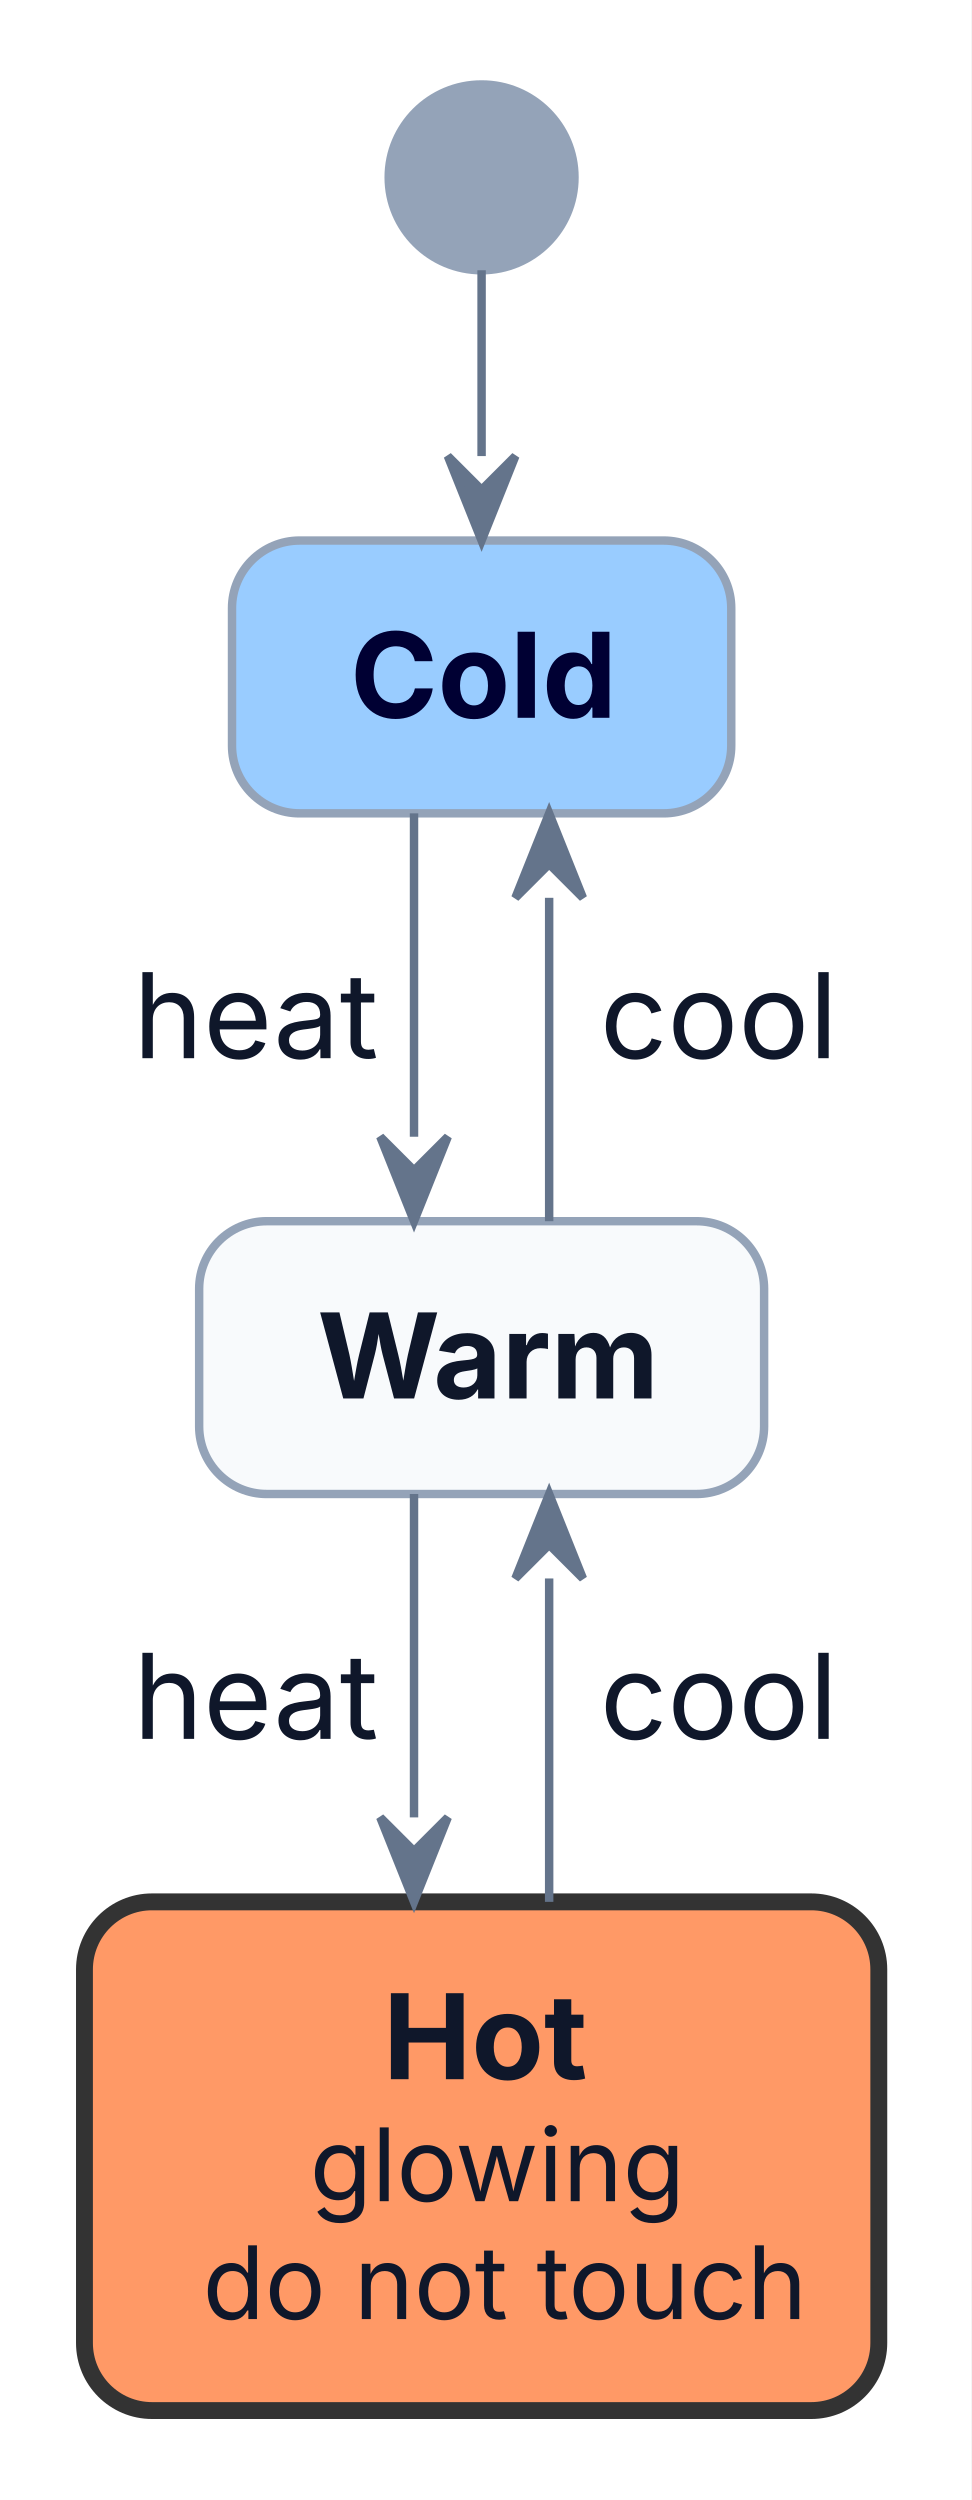
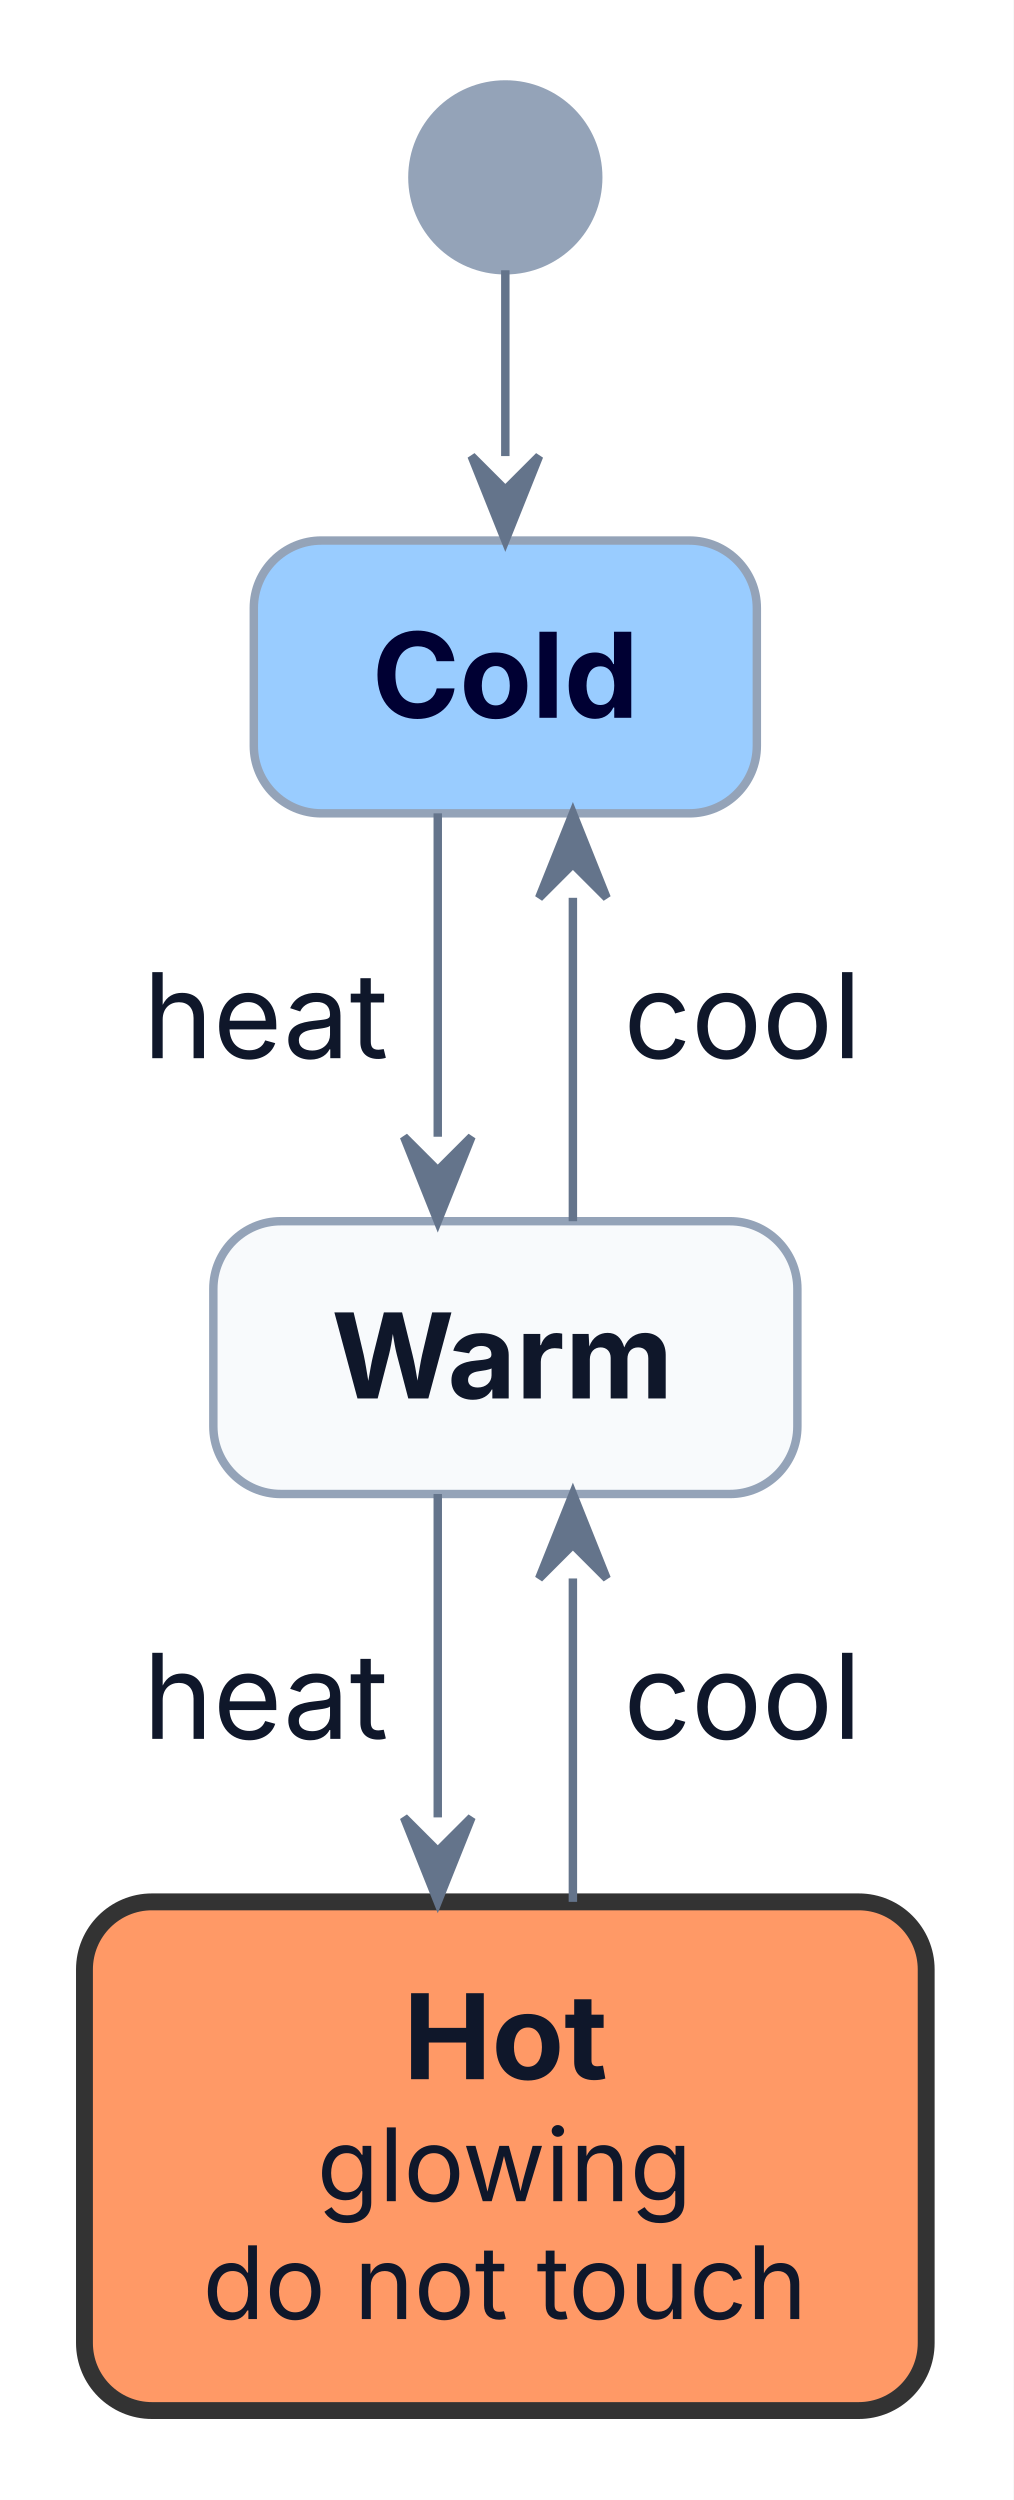
- <svg xmlns="http://www.w3.org/2000/svg" width="115" height="296" viewBox="0 0 115 296">
-   <rect x="0" y="0" width="115" height="296" fill="#FFFFFF" />
+ <svg xmlns="http://www.w3.org/2000/svg" width="120" height="296" viewBox="0 0 120 296">
+   <rect x="0" y="0" width="120" height="296" fill="#FFFFFF" />
  <g transform="translate(10,10)">
    <g>
-       <ellipse cx="47.02" cy="11" rx="11" ry="11" fill="#94A3B8" stroke="#94A3B8" stroke-width="1" />
-       <rect x="17.47" y="54" width="59.11" height="32.3" rx="8" ry="8" fill="#99CCFF" stroke="#94A3B8" stroke-width="1" />
-       <rect x="13.58" y="134.59" width="66.89" height="32.3" rx="8" ry="8" fill="#F8FAFC" stroke="#94A3B8" stroke-width="1" />
-       <rect x="0" y="215.18" width="94.05" height="60.23" rx="8" ry="8" fill="#FF9966" stroke="#333333" stroke-width="2" />
+       <ellipse cx="49.83" cy="11" rx="11" ry="11" fill="#94A3B8" stroke="#94A3B8" stroke-width="1" />
+       <rect x="20.05" y="54" width="59.56" height="32.3" rx="8" ry="8" fill="#99CCFF" stroke="#94A3B8" stroke-width="1" />
+       <rect x="15.26" y="134.59" width="69.15" height="32.3" rx="8" ry="8" fill="#F8FAFC" stroke="#94A3B8" stroke-width="1" />
+       <rect x="0" y="215.18" width="99.66" height="60.23" rx="8" ry="8" fill="#FF9966" stroke="#333333" stroke-width="2" />
    </g>
    <g id="lines">
-       <polyline points="47.02,22 47.02,44" fill="none" stroke="#64748B" stroke-width="1" />
-       <polyline points="39.02,86.3 39.02,124.59" fill="none" stroke="#64748B" stroke-width="1" />
-       <polyline points="39.02,166.89 39.02,205.18" fill="none" stroke="#64748B" stroke-width="1" />
-       <polyline points="55.02,215.18 55.02,176.89" fill="none" stroke="#64748B" stroke-width="1" />
-       <polyline points="55.02,134.59 55.02,96.3" fill="none" stroke="#64748B" stroke-width="1" />
-       <polygon points="43.02,44 47.02,54 51.02,44 47.02,48" fill="#64748B" stroke="#64748B" stroke-width="1" />
-       <polygon points="35.02,124.59 39.02,134.59 43.02,124.59 39.02,128.59" fill="#64748B" stroke="#64748B" stroke-width="1" />
-       <polygon points="35.02,205.18 39.02,215.18 43.02,205.18 39.02,209.18" fill="#64748B" stroke="#64748B" stroke-width="1" />
-       <polygon points="59.02,176.89 55.02,166.89 51.02,176.89 55.02,172.89" fill="#64748B" stroke="#64748B" stroke-width="1" />
-       <polygon points="59.02,96.3 55.02,86.3 51.02,96.3 55.02,92.3" fill="#64748B" stroke="#64748B" stroke-width="1" />
+       <polyline points="49.83,22 49.83,44" fill="none" stroke="#64748B" stroke-width="1" />
+       <polyline points="41.83,86.3 41.83,124.59" fill="none" stroke="#64748B" stroke-width="1" />
+       <polyline points="41.83,166.89 41.83,205.18" fill="none" stroke="#64748B" stroke-width="1" />
+       <polyline points="57.83,215.18 57.83,176.89" fill="none" stroke="#64748B" stroke-width="1" />
+       <polyline points="57.83,134.59 57.83,96.3" fill="none" stroke="#64748B" stroke-width="1" />
+       <polygon points="45.83,44 49.83,54 53.83,44 49.83,48" fill="#64748B" stroke="#64748B" stroke-width="1" />
+       <polygon points="37.83,124.59 41.83,134.59 45.83,124.59 41.83,128.59" fill="#64748B" stroke="#64748B" stroke-width="1" />
+       <polygon points="37.83,205.18 41.83,215.18 45.83,205.18 41.83,209.18" fill="#64748B" stroke="#64748B" stroke-width="1" />
+       <polygon points="61.83,176.89 57.83,166.89 53.83,176.89 57.83,172.89" fill="#64748B" stroke="#64748B" stroke-width="1" />
+       <polygon points="61.83,96.3 57.83,86.3 53.83,96.3 57.83,92.3" fill="#64748B" stroke="#64748B" stroke-width="1" />
    </g>
    <g>
      <text font-family="Inter, ui-sans-serif, system-ui, -apple-system, Segoe UI, DejaVu Sans, Liberation Sans, Arial, Liberation Sans, Arimo, Helvetica, Nimbus Sans, sans-serif, Noto Color Emoji, Apple Color Emoji, Segoe UI Emoji" xml:space="preserve">
-         <tspan x="31.47" y="74.99" font-size="14" fill="#000033" font-weight="bold" textLength="31.11" lengthAdjust="spacing">Cold</tspan>
+         <tspan x="34.05" y="74.99" font-size="14" fill="#000033" font-weight="bold" textLength="31.56" lengthAdjust="spacing">Cold</tspan>
      </text>
      <text font-family="Inter, ui-sans-serif, system-ui, -apple-system, Segoe UI, DejaVu Sans, Liberation Sans, Arial, Liberation Sans, Arimo, Helvetica, Nimbus Sans, sans-serif, Noto Color Emoji, Apple Color Emoji, Segoe UI Emoji" xml:space="preserve">
-         <tspan x="27.58" y="155.58" font-size="14" fill="#0F172A" font-weight="bold" textLength="38.89" lengthAdjust="spacing">Warm</tspan>
+         <tspan x="29.26" y="155.58" font-size="14" fill="#0F172A" font-weight="bold" textLength="41.15" lengthAdjust="spacing">Warm</tspan>
      </text>
      <text font-family="Inter, ui-sans-serif, system-ui, -apple-system, Segoe UI, DejaVu Sans, Liberation Sans, Arial, Liberation Sans, Arimo, Helvetica, Nimbus Sans, sans-serif, Noto Color Emoji, Apple Color Emoji, Segoe UI Emoji" xml:space="preserve">
-         <tspan x="35.36" y="236.18" font-size="14" fill="#0F172A" font-weight="bold" textLength="23.32" lengthAdjust="spacing">Hot</tspan>
+         <tspan x="37.75" y="236.18" font-size="14" fill="#0F172A" font-weight="bold" textLength="24.16" lengthAdjust="spacing">Hot</tspan>
      </text>
      <text font-family="Inter, ui-sans-serif, system-ui, -apple-system, Segoe UI, DejaVu Sans, Liberation Sans, Arial, Liberation Sans, Arimo, Helvetica, Nimbus Sans, sans-serif, Noto Color Emoji, Apple Color Emoji, Segoe UI Emoji" xml:space="preserve">
-         <tspan x="26.68" y="250.62" font-size="12" fill="#0F172A" textLength="40.68" lengthAdjust="spacing">glowing</tspan>
+         <tspan x="27.52" y="250.62" font-size="12" fill="#0F172A" textLength="44.63" lengthAdjust="spacing">glowing</tspan>
      </text>
      <text font-family="Inter, ui-sans-serif, system-ui, -apple-system, Segoe UI, DejaVu Sans, Liberation Sans, Arial, Liberation Sans, Arimo, Helvetica, Nimbus Sans, sans-serif, Noto Color Emoji, Apple Color Emoji, Segoe UI Emoji" xml:space="preserve">
-         <tspan x="14" y="264.58" font-size="12" fill="#0F172A" textLength="66.05" lengthAdjust="spacing">do not touch</tspan>
+         <tspan x="14" y="264.58" font-size="12" fill="#0F172A" textLength="71.66" lengthAdjust="spacing">do not touch</tspan>
      </text>
      <text font-family="Inter, ui-sans-serif, system-ui, -apple-system, Segoe UI, DejaVu Sans, Liberation Sans, Arial, Liberation Sans, Arimo, Helvetica, Nimbus Sans, sans-serif, Noto Color Emoji, Apple Color Emoji, Segoe UI Emoji" xml:space="preserve">
-         <tspan x="5.78" y="115.29" font-size="14" fill="#0F172A" textLength="27.24" lengthAdjust="spacing">heat</tspan>
+         <tspan x="6.95" y="115.29" font-size="14" fill="#0F172A" textLength="28.88" lengthAdjust="spacing">heat</tspan>
      </text>
      <text font-family="Inter, ui-sans-serif, system-ui, -apple-system, Segoe UI, DejaVu Sans, Liberation Sans, Arial, Liberation Sans, Arimo, Helvetica, Nimbus Sans, sans-serif, Noto Color Emoji, Apple Color Emoji, Segoe UI Emoji" xml:space="preserve">
-         <tspan x="5.78" y="195.88" font-size="14" fill="#0F172A" textLength="27.24" lengthAdjust="spacing">heat</tspan>
+         <tspan x="6.95" y="195.88" font-size="14" fill="#0F172A" textLength="28.88" lengthAdjust="spacing">heat</tspan>
      </text>
      <text font-family="Inter, ui-sans-serif, system-ui, -apple-system, Segoe UI, DejaVu Sans, Liberation Sans, Arial, Liberation Sans, Arimo, Helvetica, Nimbus Sans, sans-serif, Noto Color Emoji, Apple Color Emoji, Segoe UI Emoji" xml:space="preserve">
-         <tspan x="61.02" y="195.88" font-size="14" fill="#0F172A" textLength="25.68" lengthAdjust="spacing">cool</tspan>
+         <tspan x="63.83" y="195.88" font-size="14" fill="#0F172A" textLength="28.18" lengthAdjust="spacing">cool</tspan>
      </text>
      <text font-family="Inter, ui-sans-serif, system-ui, -apple-system, Segoe UI, DejaVu Sans, Liberation Sans, Arial, Liberation Sans, Arimo, Helvetica, Nimbus Sans, sans-serif, Noto Color Emoji, Apple Color Emoji, Segoe UI Emoji" xml:space="preserve">
-         <tspan x="61.02" y="115.29" font-size="14" fill="#0F172A" textLength="25.68" lengthAdjust="spacing">cool</tspan>
+         <tspan x="63.83" y="115.29" font-size="14" fill="#0F172A" textLength="28.18" lengthAdjust="spacing">cool</tspan>
      </text>
    </g>
  </g>
</svg>
